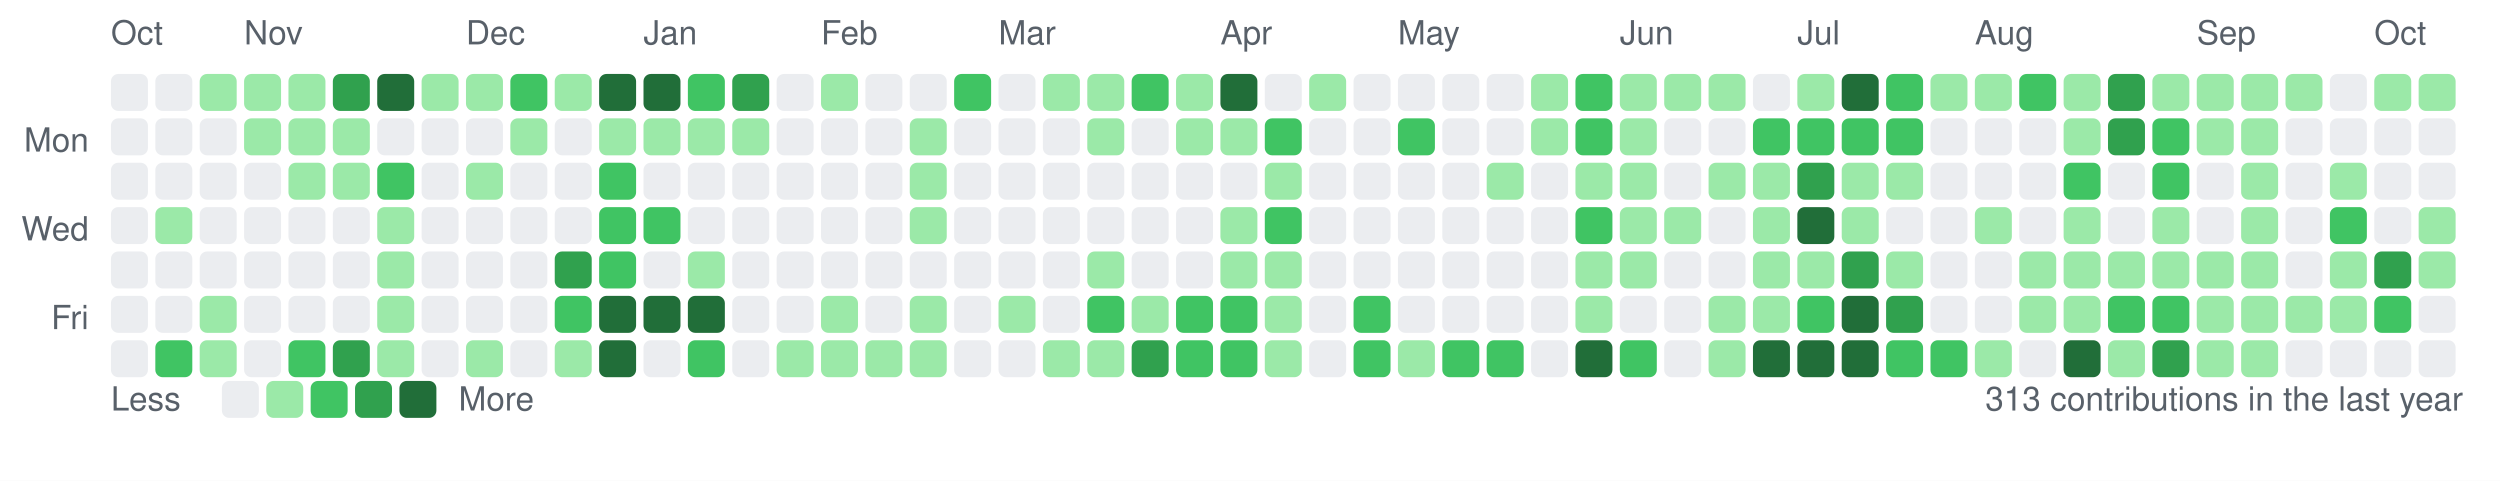
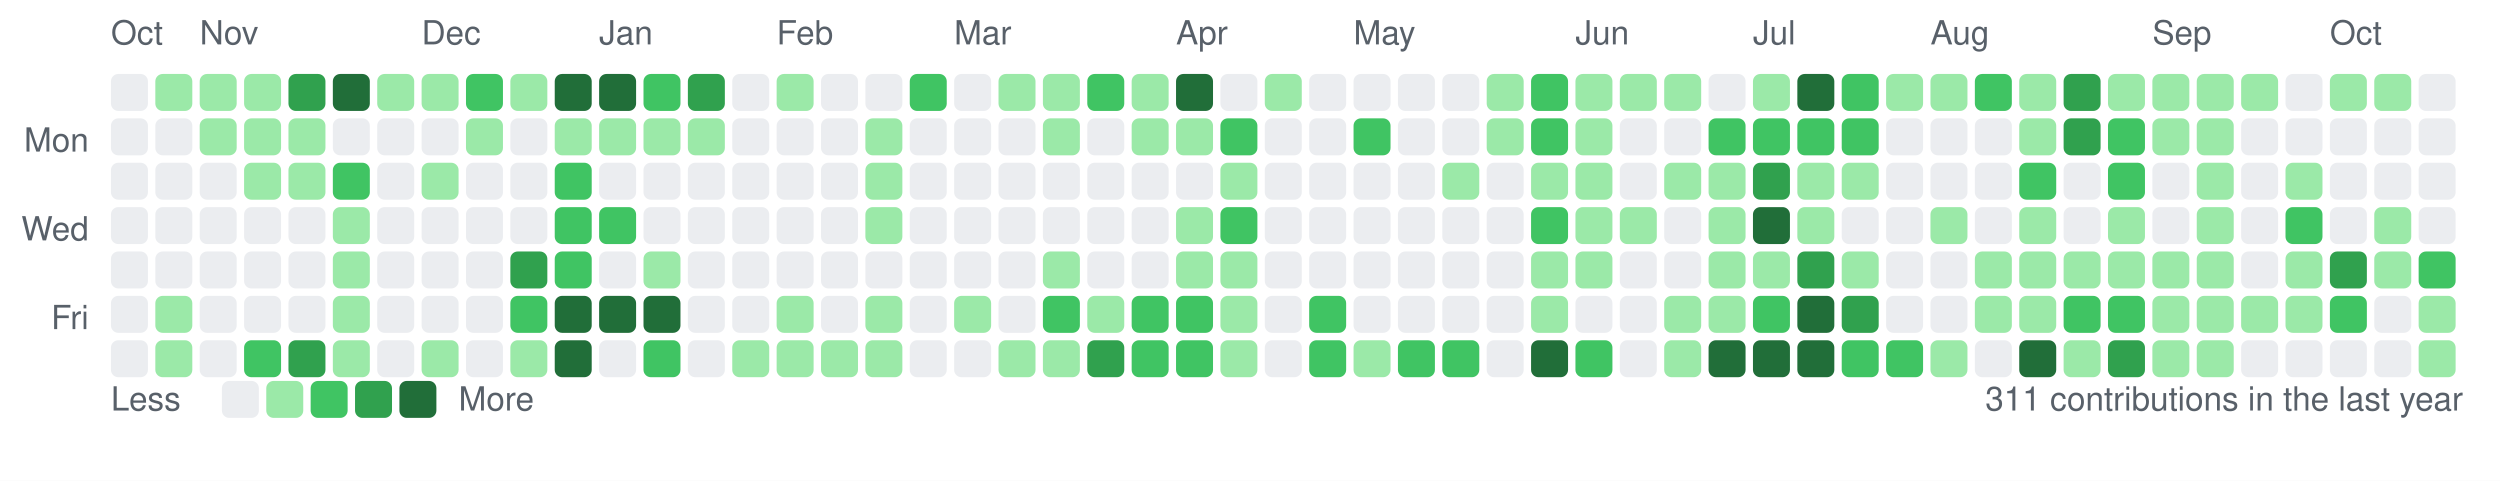
<svg xmlns="http://www.w3.org/2000/svg" width="676" height="130" viewBox="0 0 676 130" role="img" aria-label="cgycorey contribution graph">
  <rect width="676" height="130" fill="#ffffff" />
  <text x="24" y="41" font-size="9" text-anchor="end" fill="#586069" font-family="-apple-system,BlinkMacSystemFont,Segoe UI,Helvetica,Arial,sans-serif">Mon</text>
  <text x="24" y="65" font-size="9" text-anchor="end" fill="#586069" font-family="-apple-system,BlinkMacSystemFont,Segoe UI,Helvetica,Arial,sans-serif">Wed</text>
  <text x="24" y="89" font-size="9" text-anchor="end" fill="#586069" font-family="-apple-system,BlinkMacSystemFont,Segoe UI,Helvetica,Arial,sans-serif">Fri</text>
  <rect x="30" y="20" width="10" height="10" rx="2" fill="#ebedf0" />
  <rect x="30" y="32" width="10" height="10" rx="2" fill="#ebedf0" />
  <rect x="30" y="44" width="10" height="10" rx="2" fill="#ebedf0" />
  <rect x="30" y="56" width="10" height="10" rx="2" fill="#ebedf0" />
  <rect x="30" y="68" width="10" height="10" rx="2" fill="#ebedf0" />
  <rect x="30" y="80" width="10" height="10" rx="2" fill="#ebedf0" />
  <rect x="30" y="92" width="10" height="10" rx="2" fill="#ebedf0" />
-   <rect x="42" y="20" width="10" height="10" rx="2" fill="#ebedf0" />
+   <rect x="42" y="20" width="10" height="10" rx="2" fill="#9be9a8" />
  <rect x="42" y="32" width="10" height="10" rx="2" fill="#ebedf0" />
  <rect x="42" y="44" width="10" height="10" rx="2" fill="#ebedf0" />
-   <rect x="42" y="56" width="10" height="10" rx="2" fill="#9be9a8" />
+   <rect x="42" y="56" width="10" height="10" rx="2" fill="#ebedf0" />
  <rect x="42" y="68" width="10" height="10" rx="2" fill="#ebedf0" />
-   <rect x="42" y="80" width="10" height="10" rx="2" fill="#ebedf0" />
-   <rect x="42" y="92" width="10" height="10" rx="2" fill="#40c463" />
+   <rect x="42" y="80" width="10" height="10" rx="2" fill="#9be9a8" />
+   <rect x="42" y="92" width="10" height="10" rx="2" fill="#9be9a8" />
  <rect x="54" y="20" width="10" height="10" rx="2" fill="#9be9a8" />
-   <rect x="54" y="32" width="10" height="10" rx="2" fill="#ebedf0" />
+   <rect x="54" y="32" width="10" height="10" rx="2" fill="#9be9a8" />
  <rect x="54" y="44" width="10" height="10" rx="2" fill="#ebedf0" />
  <rect x="54" y="56" width="10" height="10" rx="2" fill="#ebedf0" />
  <rect x="54" y="68" width="10" height="10" rx="2" fill="#ebedf0" />
-   <rect x="54" y="80" width="10" height="10" rx="2" fill="#9be9a8" />
-   <rect x="54" y="92" width="10" height="10" rx="2" fill="#9be9a8" />
+   <rect x="54" y="80" width="10" height="10" rx="2" fill="#ebedf0" />
+   <rect x="54" y="92" width="10" height="10" rx="2" fill="#ebedf0" />
  <rect x="66" y="20" width="10" height="10" rx="2" fill="#9be9a8" />
  <rect x="66" y="32" width="10" height="10" rx="2" fill="#9be9a8" />
-   <rect x="66" y="44" width="10" height="10" rx="2" fill="#ebedf0" />
+   <rect x="66" y="44" width="10" height="10" rx="2" fill="#9be9a8" />
  <rect x="66" y="56" width="10" height="10" rx="2" fill="#ebedf0" />
  <rect x="66" y="68" width="10" height="10" rx="2" fill="#ebedf0" />
  <rect x="66" y="80" width="10" height="10" rx="2" fill="#ebedf0" />
-   <rect x="66" y="92" width="10" height="10" rx="2" fill="#ebedf0" />
-   <rect x="78" y="20" width="10" height="10" rx="2" fill="#9be9a8" />
+   <rect x="66" y="92" width="10" height="10" rx="2" fill="#40c463" />
+   <rect x="78" y="20" width="10" height="10" rx="2" fill="#30a14e" />
  <rect x="78" y="32" width="10" height="10" rx="2" fill="#9be9a8" />
  <rect x="78" y="44" width="10" height="10" rx="2" fill="#9be9a8" />
  <rect x="78" y="56" width="10" height="10" rx="2" fill="#ebedf0" />
  <rect x="78" y="68" width="10" height="10" rx="2" fill="#ebedf0" />
  <rect x="78" y="80" width="10" height="10" rx="2" fill="#ebedf0" />
-   <rect x="78" y="92" width="10" height="10" rx="2" fill="#40c463" />
-   <rect x="90" y="20" width="10" height="10" rx="2" fill="#30a14e" />
-   <rect x="90" y="32" width="10" height="10" rx="2" fill="#9be9a8" />
-   <rect x="90" y="44" width="10" height="10" rx="2" fill="#9be9a8" />
-   <rect x="90" y="56" width="10" height="10" rx="2" fill="#ebedf0" />
-   <rect x="90" y="68" width="10" height="10" rx="2" fill="#ebedf0" />
-   <rect x="90" y="80" width="10" height="10" rx="2" fill="#ebedf0" />
-   <rect x="90" y="92" width="10" height="10" rx="2" fill="#30a14e" />
-   <rect x="102" y="20" width="10" height="10" rx="2" fill="#216e39" />
+   <rect x="78" y="92" width="10" height="10" rx="2" fill="#30a14e" />
+   <rect x="90" y="20" width="10" height="10" rx="2" fill="#216e39" />
+   <rect x="90" y="32" width="10" height="10" rx="2" fill="#ebedf0" />
+   <rect x="90" y="44" width="10" height="10" rx="2" fill="#40c463" />
+   <rect x="90" y="56" width="10" height="10" rx="2" fill="#9be9a8" />
+   <rect x="90" y="68" width="10" height="10" rx="2" fill="#9be9a8" />
+   <rect x="90" y="80" width="10" height="10" rx="2" fill="#9be9a8" />
+   <rect x="90" y="92" width="10" height="10" rx="2" fill="#9be9a8" />
+   <rect x="102" y="20" width="10" height="10" rx="2" fill="#9be9a8" />
  <rect x="102" y="32" width="10" height="10" rx="2" fill="#ebedf0" />
-   <rect x="102" y="44" width="10" height="10" rx="2" fill="#40c463" />
-   <rect x="102" y="56" width="10" height="10" rx="2" fill="#9be9a8" />
-   <rect x="102" y="68" width="10" height="10" rx="2" fill="#9be9a8" />
-   <rect x="102" y="80" width="10" height="10" rx="2" fill="#9be9a8" />
-   <rect x="102" y="92" width="10" height="10" rx="2" fill="#9be9a8" />
+   <rect x="102" y="44" width="10" height="10" rx="2" fill="#ebedf0" />
+   <rect x="102" y="56" width="10" height="10" rx="2" fill="#ebedf0" />
+   <rect x="102" y="68" width="10" height="10" rx="2" fill="#ebedf0" />
+   <rect x="102" y="80" width="10" height="10" rx="2" fill="#ebedf0" />
+   <rect x="102" y="92" width="10" height="10" rx="2" fill="#ebedf0" />
  <rect x="114" y="20" width="10" height="10" rx="2" fill="#9be9a8" />
  <rect x="114" y="32" width="10" height="10" rx="2" fill="#ebedf0" />
-   <rect x="114" y="44" width="10" height="10" rx="2" fill="#ebedf0" />
+   <rect x="114" y="44" width="10" height="10" rx="2" fill="#9be9a8" />
  <rect x="114" y="56" width="10" height="10" rx="2" fill="#ebedf0" />
  <rect x="114" y="68" width="10" height="10" rx="2" fill="#ebedf0" />
  <rect x="114" y="80" width="10" height="10" rx="2" fill="#ebedf0" />
-   <rect x="114" y="92" width="10" height="10" rx="2" fill="#ebedf0" />
-   <rect x="126" y="20" width="10" height="10" rx="2" fill="#9be9a8" />
-   <rect x="126" y="32" width="10" height="10" rx="2" fill="#ebedf0" />
-   <rect x="126" y="44" width="10" height="10" rx="2" fill="#9be9a8" />
+   <rect x="114" y="92" width="10" height="10" rx="2" fill="#9be9a8" />
+   <rect x="126" y="20" width="10" height="10" rx="2" fill="#40c463" />
+   <rect x="126" y="32" width="10" height="10" rx="2" fill="#9be9a8" />
+   <rect x="126" y="44" width="10" height="10" rx="2" fill="#ebedf0" />
  <rect x="126" y="56" width="10" height="10" rx="2" fill="#ebedf0" />
  <rect x="126" y="68" width="10" height="10" rx="2" fill="#ebedf0" />
  <rect x="126" y="80" width="10" height="10" rx="2" fill="#ebedf0" />
-   <rect x="126" y="92" width="10" height="10" rx="2" fill="#9be9a8" />
-   <rect x="138" y="20" width="10" height="10" rx="2" fill="#40c463" />
-   <rect x="138" y="32" width="10" height="10" rx="2" fill="#9be9a8" />
+   <rect x="126" y="92" width="10" height="10" rx="2" fill="#ebedf0" />
+   <rect x="138" y="20" width="10" height="10" rx="2" fill="#9be9a8" />
+   <rect x="138" y="32" width="10" height="10" rx="2" fill="#ebedf0" />
  <rect x="138" y="44" width="10" height="10" rx="2" fill="#ebedf0" />
  <rect x="138" y="56" width="10" height="10" rx="2" fill="#ebedf0" />
-   <rect x="138" y="68" width="10" height="10" rx="2" fill="#ebedf0" />
-   <rect x="138" y="80" width="10" height="10" rx="2" fill="#ebedf0" />
-   <rect x="138" y="92" width="10" height="10" rx="2" fill="#ebedf0" />
-   <rect x="150" y="20" width="10" height="10" rx="2" fill="#9be9a8" />
-   <rect x="150" y="32" width="10" height="10" rx="2" fill="#ebedf0" />
-   <rect x="150" y="44" width="10" height="10" rx="2" fill="#ebedf0" />
-   <rect x="150" y="56" width="10" height="10" rx="2" fill="#ebedf0" />
-   <rect x="150" y="68" width="10" height="10" rx="2" fill="#30a14e" />
-   <rect x="150" y="80" width="10" height="10" rx="2" fill="#40c463" />
-   <rect x="150" y="92" width="10" height="10" rx="2" fill="#9be9a8" />
+   <rect x="138" y="68" width="10" height="10" rx="2" fill="#30a14e" />
+   <rect x="138" y="80" width="10" height="10" rx="2" fill="#40c463" />
+   <rect x="138" y="92" width="10" height="10" rx="2" fill="#9be9a8" />
+   <rect x="150" y="20" width="10" height="10" rx="2" fill="#216e39" />
+   <rect x="150" y="32" width="10" height="10" rx="2" fill="#9be9a8" />
+   <rect x="150" y="44" width="10" height="10" rx="2" fill="#40c463" />
+   <rect x="150" y="56" width="10" height="10" rx="2" fill="#40c463" />
+   <rect x="150" y="68" width="10" height="10" rx="2" fill="#40c463" />
+   <rect x="150" y="80" width="10" height="10" rx="2" fill="#216e39" />
+   <rect x="150" y="92" width="10" height="10" rx="2" fill="#216e39" />
  <rect x="162" y="20" width="10" height="10" rx="2" fill="#216e39" />
  <rect x="162" y="32" width="10" height="10" rx="2" fill="#9be9a8" />
-   <rect x="162" y="44" width="10" height="10" rx="2" fill="#40c463" />
+   <rect x="162" y="44" width="10" height="10" rx="2" fill="#ebedf0" />
  <rect x="162" y="56" width="10" height="10" rx="2" fill="#40c463" />
-   <rect x="162" y="68" width="10" height="10" rx="2" fill="#40c463" />
+   <rect x="162" y="68" width="10" height="10" rx="2" fill="#ebedf0" />
  <rect x="162" y="80" width="10" height="10" rx="2" fill="#216e39" />
-   <rect x="162" y="92" width="10" height="10" rx="2" fill="#216e39" />
-   <rect x="174" y="20" width="10" height="10" rx="2" fill="#216e39" />
+   <rect x="162" y="92" width="10" height="10" rx="2" fill="#ebedf0" />
+   <rect x="174" y="20" width="10" height="10" rx="2" fill="#40c463" />
  <rect x="174" y="32" width="10" height="10" rx="2" fill="#9be9a8" />
  <rect x="174" y="44" width="10" height="10" rx="2" fill="#ebedf0" />
-   <rect x="174" y="56" width="10" height="10" rx="2" fill="#40c463" />
-   <rect x="174" y="68" width="10" height="10" rx="2" fill="#ebedf0" />
+   <rect x="174" y="56" width="10" height="10" rx="2" fill="#ebedf0" />
+   <rect x="174" y="68" width="10" height="10" rx="2" fill="#9be9a8" />
  <rect x="174" y="80" width="10" height="10" rx="2" fill="#216e39" />
-   <rect x="174" y="92" width="10" height="10" rx="2" fill="#ebedf0" />
-   <rect x="186" y="20" width="10" height="10" rx="2" fill="#40c463" />
+   <rect x="174" y="92" width="10" height="10" rx="2" fill="#40c463" />
+   <rect x="186" y="20" width="10" height="10" rx="2" fill="#30a14e" />
  <rect x="186" y="32" width="10" height="10" rx="2" fill="#9be9a8" />
  <rect x="186" y="44" width="10" height="10" rx="2" fill="#ebedf0" />
  <rect x="186" y="56" width="10" height="10" rx="2" fill="#ebedf0" />
-   <rect x="186" y="68" width="10" height="10" rx="2" fill="#9be9a8" />
-   <rect x="186" y="80" width="10" height="10" rx="2" fill="#216e39" />
-   <rect x="186" y="92" width="10" height="10" rx="2" fill="#40c463" />
-   <rect x="198" y="20" width="10" height="10" rx="2" fill="#30a14e" />
-   <rect x="198" y="32" width="10" height="10" rx="2" fill="#9be9a8" />
+   <rect x="186" y="68" width="10" height="10" rx="2" fill="#ebedf0" />
+   <rect x="186" y="80" width="10" height="10" rx="2" fill="#ebedf0" />
+   <rect x="186" y="92" width="10" height="10" rx="2" fill="#ebedf0" />
+   <rect x="198" y="20" width="10" height="10" rx="2" fill="#ebedf0" />
+   <rect x="198" y="32" width="10" height="10" rx="2" fill="#ebedf0" />
  <rect x="198" y="44" width="10" height="10" rx="2" fill="#ebedf0" />
  <rect x="198" y="56" width="10" height="10" rx="2" fill="#ebedf0" />
  <rect x="198" y="68" width="10" height="10" rx="2" fill="#ebedf0" />
  <rect x="198" y="80" width="10" height="10" rx="2" fill="#ebedf0" />
-   <rect x="198" y="92" width="10" height="10" rx="2" fill="#ebedf0" />
-   <rect x="210" y="20" width="10" height="10" rx="2" fill="#ebedf0" />
+   <rect x="198" y="92" width="10" height="10" rx="2" fill="#9be9a8" />
+   <rect x="210" y="20" width="10" height="10" rx="2" fill="#9be9a8" />
  <rect x="210" y="32" width="10" height="10" rx="2" fill="#ebedf0" />
  <rect x="210" y="44" width="10" height="10" rx="2" fill="#ebedf0" />
  <rect x="210" y="56" width="10" height="10" rx="2" fill="#ebedf0" />
  <rect x="210" y="68" width="10" height="10" rx="2" fill="#ebedf0" />
-   <rect x="210" y="80" width="10" height="10" rx="2" fill="#ebedf0" />
+   <rect x="210" y="80" width="10" height="10" rx="2" fill="#9be9a8" />
  <rect x="210" y="92" width="10" height="10" rx="2" fill="#9be9a8" />
-   <rect x="222" y="20" width="10" height="10" rx="2" fill="#9be9a8" />
+   <rect x="222" y="20" width="10" height="10" rx="2" fill="#ebedf0" />
  <rect x="222" y="32" width="10" height="10" rx="2" fill="#ebedf0" />
  <rect x="222" y="44" width="10" height="10" rx="2" fill="#ebedf0" />
  <rect x="222" y="56" width="10" height="10" rx="2" fill="#ebedf0" />
  <rect x="222" y="68" width="10" height="10" rx="2" fill="#ebedf0" />
-   <rect x="222" y="80" width="10" height="10" rx="2" fill="#9be9a8" />
+   <rect x="222" y="80" width="10" height="10" rx="2" fill="#ebedf0" />
  <rect x="222" y="92" width="10" height="10" rx="2" fill="#9be9a8" />
  <rect x="234" y="20" width="10" height="10" rx="2" fill="#ebedf0" />
-   <rect x="234" y="32" width="10" height="10" rx="2" fill="#ebedf0" />
-   <rect x="234" y="44" width="10" height="10" rx="2" fill="#ebedf0" />
-   <rect x="234" y="56" width="10" height="10" rx="2" fill="#ebedf0" />
+   <rect x="234" y="32" width="10" height="10" rx="2" fill="#9be9a8" />
+   <rect x="234" y="44" width="10" height="10" rx="2" fill="#9be9a8" />
+   <rect x="234" y="56" width="10" height="10" rx="2" fill="#9be9a8" />
  <rect x="234" y="68" width="10" height="10" rx="2" fill="#ebedf0" />
-   <rect x="234" y="80" width="10" height="10" rx="2" fill="#ebedf0" />
+   <rect x="234" y="80" width="10" height="10" rx="2" fill="#9be9a8" />
  <rect x="234" y="92" width="10" height="10" rx="2" fill="#9be9a8" />
-   <rect x="246" y="20" width="10" height="10" rx="2" fill="#ebedf0" />
-   <rect x="246" y="32" width="10" height="10" rx="2" fill="#9be9a8" />
-   <rect x="246" y="44" width="10" height="10" rx="2" fill="#9be9a8" />
-   <rect x="246" y="56" width="10" height="10" rx="2" fill="#9be9a8" />
+   <rect x="246" y="20" width="10" height="10" rx="2" fill="#40c463" />
+   <rect x="246" y="32" width="10" height="10" rx="2" fill="#ebedf0" />
+   <rect x="246" y="44" width="10" height="10" rx="2" fill="#ebedf0" />
+   <rect x="246" y="56" width="10" height="10" rx="2" fill="#ebedf0" />
  <rect x="246" y="68" width="10" height="10" rx="2" fill="#ebedf0" />
-   <rect x="246" y="80" width="10" height="10" rx="2" fill="#9be9a8" />
-   <rect x="246" y="92" width="10" height="10" rx="2" fill="#9be9a8" />
-   <rect x="258" y="20" width="10" height="10" rx="2" fill="#40c463" />
+   <rect x="246" y="80" width="10" height="10" rx="2" fill="#ebedf0" />
+   <rect x="246" y="92" width="10" height="10" rx="2" fill="#ebedf0" />
+   <rect x="258" y="20" width="10" height="10" rx="2" fill="#ebedf0" />
  <rect x="258" y="32" width="10" height="10" rx="2" fill="#ebedf0" />
  <rect x="258" y="44" width="10" height="10" rx="2" fill="#ebedf0" />
  <rect x="258" y="56" width="10" height="10" rx="2" fill="#ebedf0" />
  <rect x="258" y="68" width="10" height="10" rx="2" fill="#ebedf0" />
-   <rect x="258" y="80" width="10" height="10" rx="2" fill="#ebedf0" />
+   <rect x="258" y="80" width="10" height="10" rx="2" fill="#9be9a8" />
  <rect x="258" y="92" width="10" height="10" rx="2" fill="#ebedf0" />
-   <rect x="270" y="20" width="10" height="10" rx="2" fill="#ebedf0" />
+   <rect x="270" y="20" width="10" height="10" rx="2" fill="#9be9a8" />
  <rect x="270" y="32" width="10" height="10" rx="2" fill="#ebedf0" />
  <rect x="270" y="44" width="10" height="10" rx="2" fill="#ebedf0" />
  <rect x="270" y="56" width="10" height="10" rx="2" fill="#ebedf0" />
  <rect x="270" y="68" width="10" height="10" rx="2" fill="#ebedf0" />
-   <rect x="270" y="80" width="10" height="10" rx="2" fill="#9be9a8" />
-   <rect x="270" y="92" width="10" height="10" rx="2" fill="#ebedf0" />
+   <rect x="270" y="80" width="10" height="10" rx="2" fill="#ebedf0" />
+   <rect x="270" y="92" width="10" height="10" rx="2" fill="#9be9a8" />
  <rect x="282" y="20" width="10" height="10" rx="2" fill="#9be9a8" />
-   <rect x="282" y="32" width="10" height="10" rx="2" fill="#ebedf0" />
+   <rect x="282" y="32" width="10" height="10" rx="2" fill="#9be9a8" />
  <rect x="282" y="44" width="10" height="10" rx="2" fill="#ebedf0" />
  <rect x="282" y="56" width="10" height="10" rx="2" fill="#ebedf0" />
-   <rect x="282" y="68" width="10" height="10" rx="2" fill="#ebedf0" />
-   <rect x="282" y="80" width="10" height="10" rx="2" fill="#ebedf0" />
+   <rect x="282" y="68" width="10" height="10" rx="2" fill="#9be9a8" />
+   <rect x="282" y="80" width="10" height="10" rx="2" fill="#40c463" />
  <rect x="282" y="92" width="10" height="10" rx="2" fill="#9be9a8" />
-   <rect x="294" y="20" width="10" height="10" rx="2" fill="#9be9a8" />
-   <rect x="294" y="32" width="10" height="10" rx="2" fill="#9be9a8" />
+   <rect x="294" y="20" width="10" height="10" rx="2" fill="#40c463" />
+   <rect x="294" y="32" width="10" height="10" rx="2" fill="#ebedf0" />
  <rect x="294" y="44" width="10" height="10" rx="2" fill="#ebedf0" />
  <rect x="294" y="56" width="10" height="10" rx="2" fill="#ebedf0" />
-   <rect x="294" y="68" width="10" height="10" rx="2" fill="#9be9a8" />
-   <rect x="294" y="80" width="10" height="10" rx="2" fill="#40c463" />
-   <rect x="294" y="92" width="10" height="10" rx="2" fill="#9be9a8" />
-   <rect x="306" y="20" width="10" height="10" rx="2" fill="#40c463" />
-   <rect x="306" y="32" width="10" height="10" rx="2" fill="#ebedf0" />
+   <rect x="294" y="68" width="10" height="10" rx="2" fill="#ebedf0" />
+   <rect x="294" y="80" width="10" height="10" rx="2" fill="#9be9a8" />
+   <rect x="294" y="92" width="10" height="10" rx="2" fill="#30a14e" />
+   <rect x="306" y="20" width="10" height="10" rx="2" fill="#9be9a8" />
+   <rect x="306" y="32" width="10" height="10" rx="2" fill="#9be9a8" />
  <rect x="306" y="44" width="10" height="10" rx="2" fill="#ebedf0" />
  <rect x="306" y="56" width="10" height="10" rx="2" fill="#ebedf0" />
  <rect x="306" y="68" width="10" height="10" rx="2" fill="#ebedf0" />
-   <rect x="306" y="80" width="10" height="10" rx="2" fill="#9be9a8" />
-   <rect x="306" y="92" width="10" height="10" rx="2" fill="#30a14e" />
-   <rect x="318" y="20" width="10" height="10" rx="2" fill="#9be9a8" />
+   <rect x="306" y="80" width="10" height="10" rx="2" fill="#40c463" />
+   <rect x="306" y="92" width="10" height="10" rx="2" fill="#40c463" />
+   <rect x="318" y="20" width="10" height="10" rx="2" fill="#216e39" />
  <rect x="318" y="32" width="10" height="10" rx="2" fill="#9be9a8" />
  <rect x="318" y="44" width="10" height="10" rx="2" fill="#ebedf0" />
-   <rect x="318" y="56" width="10" height="10" rx="2" fill="#ebedf0" />
-   <rect x="318" y="68" width="10" height="10" rx="2" fill="#ebedf0" />
+   <rect x="318" y="56" width="10" height="10" rx="2" fill="#9be9a8" />
+   <rect x="318" y="68" width="10" height="10" rx="2" fill="#9be9a8" />
  <rect x="318" y="80" width="10" height="10" rx="2" fill="#40c463" />
  <rect x="318" y="92" width="10" height="10" rx="2" fill="#40c463" />
-   <rect x="330" y="20" width="10" height="10" rx="2" fill="#216e39" />
-   <rect x="330" y="32" width="10" height="10" rx="2" fill="#9be9a8" />
-   <rect x="330" y="44" width="10" height="10" rx="2" fill="#ebedf0" />
-   <rect x="330" y="56" width="10" height="10" rx="2" fill="#9be9a8" />
+   <rect x="330" y="20" width="10" height="10" rx="2" fill="#ebedf0" />
+   <rect x="330" y="32" width="10" height="10" rx="2" fill="#40c463" />
+   <rect x="330" y="44" width="10" height="10" rx="2" fill="#9be9a8" />
+   <rect x="330" y="56" width="10" height="10" rx="2" fill="#40c463" />
  <rect x="330" y="68" width="10" height="10" rx="2" fill="#9be9a8" />
-   <rect x="330" y="80" width="10" height="10" rx="2" fill="#40c463" />
-   <rect x="330" y="92" width="10" height="10" rx="2" fill="#40c463" />
-   <rect x="342" y="20" width="10" height="10" rx="2" fill="#ebedf0" />
-   <rect x="342" y="32" width="10" height="10" rx="2" fill="#40c463" />
-   <rect x="342" y="44" width="10" height="10" rx="2" fill="#9be9a8" />
-   <rect x="342" y="56" width="10" height="10" rx="2" fill="#40c463" />
-   <rect x="342" y="68" width="10" height="10" rx="2" fill="#9be9a8" />
-   <rect x="342" y="80" width="10" height="10" rx="2" fill="#9be9a8" />
-   <rect x="342" y="92" width="10" height="10" rx="2" fill="#9be9a8" />
-   <rect x="354" y="20" width="10" height="10" rx="2" fill="#9be9a8" />
+   <rect x="330" y="80" width="10" height="10" rx="2" fill="#9be9a8" />
+   <rect x="330" y="92" width="10" height="10" rx="2" fill="#9be9a8" />
+   <rect x="342" y="20" width="10" height="10" rx="2" fill="#9be9a8" />
+   <rect x="342" y="32" width="10" height="10" rx="2" fill="#ebedf0" />
+   <rect x="342" y="44" width="10" height="10" rx="2" fill="#ebedf0" />
+   <rect x="342" y="56" width="10" height="10" rx="2" fill="#ebedf0" />
+   <rect x="342" y="68" width="10" height="10" rx="2" fill="#ebedf0" />
+   <rect x="342" y="80" width="10" height="10" rx="2" fill="#ebedf0" />
+   <rect x="342" y="92" width="10" height="10" rx="2" fill="#ebedf0" />
+   <rect x="354" y="20" width="10" height="10" rx="2" fill="#ebedf0" />
  <rect x="354" y="32" width="10" height="10" rx="2" fill="#ebedf0" />
  <rect x="354" y="44" width="10" height="10" rx="2" fill="#ebedf0" />
  <rect x="354" y="56" width="10" height="10" rx="2" fill="#ebedf0" />
  <rect x="354" y="68" width="10" height="10" rx="2" fill="#ebedf0" />
-   <rect x="354" y="80" width="10" height="10" rx="2" fill="#ebedf0" />
-   <rect x="354" y="92" width="10" height="10" rx="2" fill="#ebedf0" />
+   <rect x="354" y="80" width="10" height="10" rx="2" fill="#40c463" />
+   <rect x="354" y="92" width="10" height="10" rx="2" fill="#40c463" />
  <rect x="366" y="20" width="10" height="10" rx="2" fill="#ebedf0" />
-   <rect x="366" y="32" width="10" height="10" rx="2" fill="#ebedf0" />
+   <rect x="366" y="32" width="10" height="10" rx="2" fill="#40c463" />
  <rect x="366" y="44" width="10" height="10" rx="2" fill="#ebedf0" />
  <rect x="366" y="56" width="10" height="10" rx="2" fill="#ebedf0" />
  <rect x="366" y="68" width="10" height="10" rx="2" fill="#ebedf0" />
-   <rect x="366" y="80" width="10" height="10" rx="2" fill="#40c463" />
-   <rect x="366" y="92" width="10" height="10" rx="2" fill="#40c463" />
+   <rect x="366" y="80" width="10" height="10" rx="2" fill="#ebedf0" />
+   <rect x="366" y="92" width="10" height="10" rx="2" fill="#9be9a8" />
  <rect x="378" y="20" width="10" height="10" rx="2" fill="#ebedf0" />
-   <rect x="378" y="32" width="10" height="10" rx="2" fill="#40c463" />
+   <rect x="378" y="32" width="10" height="10" rx="2" fill="#ebedf0" />
  <rect x="378" y="44" width="10" height="10" rx="2" fill="#ebedf0" />
  <rect x="378" y="56" width="10" height="10" rx="2" fill="#ebedf0" />
  <rect x="378" y="68" width="10" height="10" rx="2" fill="#ebedf0" />
  <rect x="378" y="80" width="10" height="10" rx="2" fill="#ebedf0" />
-   <rect x="378" y="92" width="10" height="10" rx="2" fill="#9be9a8" />
+   <rect x="378" y="92" width="10" height="10" rx="2" fill="#40c463" />
  <rect x="390" y="20" width="10" height="10" rx="2" fill="#ebedf0" />
  <rect x="390" y="32" width="10" height="10" rx="2" fill="#ebedf0" />
-   <rect x="390" y="44" width="10" height="10" rx="2" fill="#ebedf0" />
+   <rect x="390" y="44" width="10" height="10" rx="2" fill="#9be9a8" />
  <rect x="390" y="56" width="10" height="10" rx="2" fill="#ebedf0" />
  <rect x="390" y="68" width="10" height="10" rx="2" fill="#ebedf0" />
  <rect x="390" y="80" width="10" height="10" rx="2" fill="#ebedf0" />
  <rect x="390" y="92" width="10" height="10" rx="2" fill="#40c463" />
-   <rect x="402" y="20" width="10" height="10" rx="2" fill="#ebedf0" />
-   <rect x="402" y="32" width="10" height="10" rx="2" fill="#ebedf0" />
-   <rect x="402" y="44" width="10" height="10" rx="2" fill="#9be9a8" />
+   <rect x="402" y="20" width="10" height="10" rx="2" fill="#9be9a8" />
+   <rect x="402" y="32" width="10" height="10" rx="2" fill="#9be9a8" />
+   <rect x="402" y="44" width="10" height="10" rx="2" fill="#ebedf0" />
  <rect x="402" y="56" width="10" height="10" rx="2" fill="#ebedf0" />
  <rect x="402" y="68" width="10" height="10" rx="2" fill="#ebedf0" />
  <rect x="402" y="80" width="10" height="10" rx="2" fill="#ebedf0" />
-   <rect x="402" y="92" width="10" height="10" rx="2" fill="#40c463" />
-   <rect x="414" y="20" width="10" height="10" rx="2" fill="#9be9a8" />
-   <rect x="414" y="32" width="10" height="10" rx="2" fill="#9be9a8" />
-   <rect x="414" y="44" width="10" height="10" rx="2" fill="#ebedf0" />
-   <rect x="414" y="56" width="10" height="10" rx="2" fill="#ebedf0" />
-   <rect x="414" y="68" width="10" height="10" rx="2" fill="#ebedf0" />
-   <rect x="414" y="80" width="10" height="10" rx="2" fill="#ebedf0" />
-   <rect x="414" y="92" width="10" height="10" rx="2" fill="#ebedf0" />
-   <rect x="426" y="20" width="10" height="10" rx="2" fill="#40c463" />
-   <rect x="426" y="32" width="10" height="10" rx="2" fill="#40c463" />
+   <rect x="402" y="92" width="10" height="10" rx="2" fill="#ebedf0" />
+   <rect x="414" y="20" width="10" height="10" rx="2" fill="#40c463" />
+   <rect x="414" y="32" width="10" height="10" rx="2" fill="#40c463" />
+   <rect x="414" y="44" width="10" height="10" rx="2" fill="#9be9a8" />
+   <rect x="414" y="56" width="10" height="10" rx="2" fill="#40c463" />
+   <rect x="414" y="68" width="10" height="10" rx="2" fill="#9be9a8" />
+   <rect x="414" y="80" width="10" height="10" rx="2" fill="#9be9a8" />
+   <rect x="414" y="92" width="10" height="10" rx="2" fill="#216e39" />
+   <rect x="426" y="20" width="10" height="10" rx="2" fill="#9be9a8" />
+   <rect x="426" y="32" width="10" height="10" rx="2" fill="#9be9a8" />
  <rect x="426" y="44" width="10" height="10" rx="2" fill="#9be9a8" />
-   <rect x="426" y="56" width="10" height="10" rx="2" fill="#40c463" />
+   <rect x="426" y="56" width="10" height="10" rx="2" fill="#9be9a8" />
  <rect x="426" y="68" width="10" height="10" rx="2" fill="#9be9a8" />
-   <rect x="426" y="80" width="10" height="10" rx="2" fill="#9be9a8" />
-   <rect x="426" y="92" width="10" height="10" rx="2" fill="#216e39" />
+   <rect x="426" y="80" width="10" height="10" rx="2" fill="#ebedf0" />
+   <rect x="426" y="92" width="10" height="10" rx="2" fill="#40c463" />
  <rect x="438" y="20" width="10" height="10" rx="2" fill="#9be9a8" />
-   <rect x="438" y="32" width="10" height="10" rx="2" fill="#9be9a8" />
-   <rect x="438" y="44" width="10" height="10" rx="2" fill="#9be9a8" />
+   <rect x="438" y="32" width="10" height="10" rx="2" fill="#ebedf0" />
+   <rect x="438" y="44" width="10" height="10" rx="2" fill="#ebedf0" />
  <rect x="438" y="56" width="10" height="10" rx="2" fill="#9be9a8" />
-   <rect x="438" y="68" width="10" height="10" rx="2" fill="#9be9a8" />
+   <rect x="438" y="68" width="10" height="10" rx="2" fill="#ebedf0" />
  <rect x="438" y="80" width="10" height="10" rx="2" fill="#ebedf0" />
-   <rect x="438" y="92" width="10" height="10" rx="2" fill="#40c463" />
+   <rect x="438" y="92" width="10" height="10" rx="2" fill="#ebedf0" />
  <rect x="450" y="20" width="10" height="10" rx="2" fill="#9be9a8" />
  <rect x="450" y="32" width="10" height="10" rx="2" fill="#ebedf0" />
-   <rect x="450" y="44" width="10" height="10" rx="2" fill="#ebedf0" />
-   <rect x="450" y="56" width="10" height="10" rx="2" fill="#9be9a8" />
+   <rect x="450" y="44" width="10" height="10" rx="2" fill="#9be9a8" />
+   <rect x="450" y="56" width="10" height="10" rx="2" fill="#ebedf0" />
  <rect x="450" y="68" width="10" height="10" rx="2" fill="#ebedf0" />
-   <rect x="450" y="80" width="10" height="10" rx="2" fill="#ebedf0" />
-   <rect x="450" y="92" width="10" height="10" rx="2" fill="#ebedf0" />
-   <rect x="462" y="20" width="10" height="10" rx="2" fill="#9be9a8" />
-   <rect x="462" y="32" width="10" height="10" rx="2" fill="#ebedf0" />
+   <rect x="450" y="80" width="10" height="10" rx="2" fill="#9be9a8" />
+   <rect x="450" y="92" width="10" height="10" rx="2" fill="#9be9a8" />
+   <rect x="462" y="20" width="10" height="10" rx="2" fill="#ebedf0" />
+   <rect x="462" y="32" width="10" height="10" rx="2" fill="#40c463" />
  <rect x="462" y="44" width="10" height="10" rx="2" fill="#9be9a8" />
-   <rect x="462" y="56" width="10" height="10" rx="2" fill="#ebedf0" />
-   <rect x="462" y="68" width="10" height="10" rx="2" fill="#ebedf0" />
+   <rect x="462" y="56" width="10" height="10" rx="2" fill="#9be9a8" />
+   <rect x="462" y="68" width="10" height="10" rx="2" fill="#9be9a8" />
  <rect x="462" y="80" width="10" height="10" rx="2" fill="#9be9a8" />
-   <rect x="462" y="92" width="10" height="10" rx="2" fill="#9be9a8" />
-   <rect x="474" y="20" width="10" height="10" rx="2" fill="#ebedf0" />
+   <rect x="462" y="92" width="10" height="10" rx="2" fill="#216e39" />
+   <rect x="474" y="20" width="10" height="10" rx="2" fill="#9be9a8" />
  <rect x="474" y="32" width="10" height="10" rx="2" fill="#40c463" />
-   <rect x="474" y="44" width="10" height="10" rx="2" fill="#9be9a8" />
-   <rect x="474" y="56" width="10" height="10" rx="2" fill="#9be9a8" />
+   <rect x="474" y="44" width="10" height="10" rx="2" fill="#30a14e" />
+   <rect x="474" y="56" width="10" height="10" rx="2" fill="#216e39" />
  <rect x="474" y="68" width="10" height="10" rx="2" fill="#9be9a8" />
-   <rect x="474" y="80" width="10" height="10" rx="2" fill="#9be9a8" />
+   <rect x="474" y="80" width="10" height="10" rx="2" fill="#40c463" />
  <rect x="474" y="92" width="10" height="10" rx="2" fill="#216e39" />
-   <rect x="486" y="20" width="10" height="10" rx="2" fill="#9be9a8" />
+   <rect x="486" y="20" width="10" height="10" rx="2" fill="#216e39" />
  <rect x="486" y="32" width="10" height="10" rx="2" fill="#40c463" />
-   <rect x="486" y="44" width="10" height="10" rx="2" fill="#30a14e" />
-   <rect x="486" y="56" width="10" height="10" rx="2" fill="#216e39" />
-   <rect x="486" y="68" width="10" height="10" rx="2" fill="#9be9a8" />
-   <rect x="486" y="80" width="10" height="10" rx="2" fill="#40c463" />
+   <rect x="486" y="44" width="10" height="10" rx="2" fill="#9be9a8" />
+   <rect x="486" y="56" width="10" height="10" rx="2" fill="#9be9a8" />
+   <rect x="486" y="68" width="10" height="10" rx="2" fill="#30a14e" />
+   <rect x="486" y="80" width="10" height="10" rx="2" fill="#216e39" />
  <rect x="486" y="92" width="10" height="10" rx="2" fill="#216e39" />
-   <rect x="498" y="20" width="10" height="10" rx="2" fill="#216e39" />
+   <rect x="498" y="20" width="10" height="10" rx="2" fill="#40c463" />
  <rect x="498" y="32" width="10" height="10" rx="2" fill="#40c463" />
  <rect x="498" y="44" width="10" height="10" rx="2" fill="#9be9a8" />
-   <rect x="498" y="56" width="10" height="10" rx="2" fill="#9be9a8" />
-   <rect x="498" y="68" width="10" height="10" rx="2" fill="#30a14e" />
-   <rect x="498" y="80" width="10" height="10" rx="2" fill="#216e39" />
-   <rect x="498" y="92" width="10" height="10" rx="2" fill="#216e39" />
-   <rect x="510" y="20" width="10" height="10" rx="2" fill="#40c463" />
-   <rect x="510" y="32" width="10" height="10" rx="2" fill="#40c463" />
-   <rect x="510" y="44" width="10" height="10" rx="2" fill="#9be9a8" />
+   <rect x="498" y="56" width="10" height="10" rx="2" fill="#ebedf0" />
+   <rect x="498" y="68" width="10" height="10" rx="2" fill="#9be9a8" />
+   <rect x="498" y="80" width="10" height="10" rx="2" fill="#30a14e" />
+   <rect x="498" y="92" width="10" height="10" rx="2" fill="#40c463" />
+   <rect x="510" y="20" width="10" height="10" rx="2" fill="#9be9a8" />
+   <rect x="510" y="32" width="10" height="10" rx="2" fill="#ebedf0" />
+   <rect x="510" y="44" width="10" height="10" rx="2" fill="#ebedf0" />
  <rect x="510" y="56" width="10" height="10" rx="2" fill="#ebedf0" />
-   <rect x="510" y="68" width="10" height="10" rx="2" fill="#9be9a8" />
-   <rect x="510" y="80" width="10" height="10" rx="2" fill="#30a14e" />
+   <rect x="510" y="68" width="10" height="10" rx="2" fill="#ebedf0" />
+   <rect x="510" y="80" width="10" height="10" rx="2" fill="#ebedf0" />
  <rect x="510" y="92" width="10" height="10" rx="2" fill="#40c463" />
  <rect x="522" y="20" width="10" height="10" rx="2" fill="#9be9a8" />
  <rect x="522" y="32" width="10" height="10" rx="2" fill="#ebedf0" />
  <rect x="522" y="44" width="10" height="10" rx="2" fill="#ebedf0" />
-   <rect x="522" y="56" width="10" height="10" rx="2" fill="#ebedf0" />
+   <rect x="522" y="56" width="10" height="10" rx="2" fill="#9be9a8" />
  <rect x="522" y="68" width="10" height="10" rx="2" fill="#ebedf0" />
  <rect x="522" y="80" width="10" height="10" rx="2" fill="#ebedf0" />
-   <rect x="522" y="92" width="10" height="10" rx="2" fill="#40c463" />
-   <rect x="534" y="20" width="10" height="10" rx="2" fill="#9be9a8" />
+   <rect x="522" y="92" width="10" height="10" rx="2" fill="#9be9a8" />
+   <rect x="534" y="20" width="10" height="10" rx="2" fill="#40c463" />
  <rect x="534" y="32" width="10" height="10" rx="2" fill="#ebedf0" />
  <rect x="534" y="44" width="10" height="10" rx="2" fill="#ebedf0" />
-   <rect x="534" y="56" width="10" height="10" rx="2" fill="#9be9a8" />
-   <rect x="534" y="68" width="10" height="10" rx="2" fill="#ebedf0" />
-   <rect x="534" y="80" width="10" height="10" rx="2" fill="#ebedf0" />
-   <rect x="534" y="92" width="10" height="10" rx="2" fill="#9be9a8" />
-   <rect x="546" y="20" width="10" height="10" rx="2" fill="#40c463" />
-   <rect x="546" y="32" width="10" height="10" rx="2" fill="#ebedf0" />
-   <rect x="546" y="44" width="10" height="10" rx="2" fill="#ebedf0" />
-   <rect x="546" y="56" width="10" height="10" rx="2" fill="#ebedf0" />
+   <rect x="534" y="56" width="10" height="10" rx="2" fill="#ebedf0" />
+   <rect x="534" y="68" width="10" height="10" rx="2" fill="#9be9a8" />
+   <rect x="534" y="80" width="10" height="10" rx="2" fill="#9be9a8" />
+   <rect x="534" y="92" width="10" height="10" rx="2" fill="#ebedf0" />
+   <rect x="546" y="20" width="10" height="10" rx="2" fill="#9be9a8" />
+   <rect x="546" y="32" width="10" height="10" rx="2" fill="#9be9a8" />
+   <rect x="546" y="44" width="10" height="10" rx="2" fill="#40c463" />
+   <rect x="546" y="56" width="10" height="10" rx="2" fill="#9be9a8" />
  <rect x="546" y="68" width="10" height="10" rx="2" fill="#9be9a8" />
  <rect x="546" y="80" width="10" height="10" rx="2" fill="#9be9a8" />
-   <rect x="546" y="92" width="10" height="10" rx="2" fill="#ebedf0" />
-   <rect x="558" y="20" width="10" height="10" rx="2" fill="#9be9a8" />
-   <rect x="558" y="32" width="10" height="10" rx="2" fill="#9be9a8" />
-   <rect x="558" y="44" width="10" height="10" rx="2" fill="#40c463" />
-   <rect x="558" y="56" width="10" height="10" rx="2" fill="#9be9a8" />
+   <rect x="546" y="92" width="10" height="10" rx="2" fill="#216e39" />
+   <rect x="558" y="20" width="10" height="10" rx="2" fill="#30a14e" />
+   <rect x="558" y="32" width="10" height="10" rx="2" fill="#30a14e" />
+   <rect x="558" y="44" width="10" height="10" rx="2" fill="#ebedf0" />
+   <rect x="558" y="56" width="10" height="10" rx="2" fill="#ebedf0" />
  <rect x="558" y="68" width="10" height="10" rx="2" fill="#9be9a8" />
-   <rect x="558" y="80" width="10" height="10" rx="2" fill="#9be9a8" />
-   <rect x="558" y="92" width="10" height="10" rx="2" fill="#216e39" />
-   <rect x="570" y="20" width="10" height="10" rx="2" fill="#30a14e" />
-   <rect x="570" y="32" width="10" height="10" rx="2" fill="#30a14e" />
-   <rect x="570" y="44" width="10" height="10" rx="2" fill="#ebedf0" />
-   <rect x="570" y="56" width="10" height="10" rx="2" fill="#ebedf0" />
+   <rect x="558" y="80" width="10" height="10" rx="2" fill="#40c463" />
+   <rect x="558" y="92" width="10" height="10" rx="2" fill="#9be9a8" />
+   <rect x="570" y="20" width="10" height="10" rx="2" fill="#9be9a8" />
+   <rect x="570" y="32" width="10" height="10" rx="2" fill="#40c463" />
+   <rect x="570" y="44" width="10" height="10" rx="2" fill="#40c463" />
+   <rect x="570" y="56" width="10" height="10" rx="2" fill="#9be9a8" />
  <rect x="570" y="68" width="10" height="10" rx="2" fill="#9be9a8" />
  <rect x="570" y="80" width="10" height="10" rx="2" fill="#40c463" />
-   <rect x="570" y="92" width="10" height="10" rx="2" fill="#9be9a8" />
+   <rect x="570" y="92" width="10" height="10" rx="2" fill="#30a14e" />
  <rect x="582" y="20" width="10" height="10" rx="2" fill="#9be9a8" />
-   <rect x="582" y="32" width="10" height="10" rx="2" fill="#40c463" />
-   <rect x="582" y="44" width="10" height="10" rx="2" fill="#40c463" />
-   <rect x="582" y="56" width="10" height="10" rx="2" fill="#9be9a8" />
+   <rect x="582" y="32" width="10" height="10" rx="2" fill="#9be9a8" />
+   <rect x="582" y="44" width="10" height="10" rx="2" fill="#ebedf0" />
+   <rect x="582" y="56" width="10" height="10" rx="2" fill="#ebedf0" />
  <rect x="582" y="68" width="10" height="10" rx="2" fill="#9be9a8" />
-   <rect x="582" y="80" width="10" height="10" rx="2" fill="#40c463" />
-   <rect x="582" y="92" width="10" height="10" rx="2" fill="#30a14e" />
+   <rect x="582" y="80" width="10" height="10" rx="2" fill="#9be9a8" />
+   <rect x="582" y="92" width="10" height="10" rx="2" fill="#9be9a8" />
  <rect x="594" y="20" width="10" height="10" rx="2" fill="#9be9a8" />
  <rect x="594" y="32" width="10" height="10" rx="2" fill="#9be9a8" />
-   <rect x="594" y="44" width="10" height="10" rx="2" fill="#ebedf0" />
-   <rect x="594" y="56" width="10" height="10" rx="2" fill="#ebedf0" />
+   <rect x="594" y="44" width="10" height="10" rx="2" fill="#9be9a8" />
+   <rect x="594" y="56" width="10" height="10" rx="2" fill="#9be9a8" />
  <rect x="594" y="68" width="10" height="10" rx="2" fill="#9be9a8" />
  <rect x="594" y="80" width="10" height="10" rx="2" fill="#9be9a8" />
  <rect x="594" y="92" width="10" height="10" rx="2" fill="#9be9a8" />
  <rect x="606" y="20" width="10" height="10" rx="2" fill="#9be9a8" />
-   <rect x="606" y="32" width="10" height="10" rx="2" fill="#9be9a8" />
-   <rect x="606" y="44" width="10" height="10" rx="2" fill="#9be9a8" />
-   <rect x="606" y="56" width="10" height="10" rx="2" fill="#9be9a8" />
-   <rect x="606" y="68" width="10" height="10" rx="2" fill="#9be9a8" />
+   <rect x="606" y="32" width="10" height="10" rx="2" fill="#ebedf0" />
+   <rect x="606" y="44" width="10" height="10" rx="2" fill="#ebedf0" />
+   <rect x="606" y="56" width="10" height="10" rx="2" fill="#ebedf0" />
+   <rect x="606" y="68" width="10" height="10" rx="2" fill="#ebedf0" />
  <rect x="606" y="80" width="10" height="10" rx="2" fill="#9be9a8" />
-   <rect x="606" y="92" width="10" height="10" rx="2" fill="#9be9a8" />
-   <rect x="618" y="20" width="10" height="10" rx="2" fill="#9be9a8" />
+   <rect x="606" y="92" width="10" height="10" rx="2" fill="#ebedf0" />
+   <rect x="618" y="20" width="10" height="10" rx="2" fill="#ebedf0" />
  <rect x="618" y="32" width="10" height="10" rx="2" fill="#ebedf0" />
-   <rect x="618" y="44" width="10" height="10" rx="2" fill="#ebedf0" />
-   <rect x="618" y="56" width="10" height="10" rx="2" fill="#ebedf0" />
-   <rect x="618" y="68" width="10" height="10" rx="2" fill="#ebedf0" />
+   <rect x="618" y="44" width="10" height="10" rx="2" fill="#9be9a8" />
+   <rect x="618" y="56" width="10" height="10" rx="2" fill="#40c463" />
+   <rect x="618" y="68" width="10" height="10" rx="2" fill="#9be9a8" />
  <rect x="618" y="80" width="10" height="10" rx="2" fill="#9be9a8" />
  <rect x="618" y="92" width="10" height="10" rx="2" fill="#ebedf0" />
-   <rect x="630" y="20" width="10" height="10" rx="2" fill="#ebedf0" />
+   <rect x="630" y="20" width="10" height="10" rx="2" fill="#9be9a8" />
  <rect x="630" y="32" width="10" height="10" rx="2" fill="#ebedf0" />
-   <rect x="630" y="44" width="10" height="10" rx="2" fill="#9be9a8" />
-   <rect x="630" y="56" width="10" height="10" rx="2" fill="#40c463" />
-   <rect x="630" y="68" width="10" height="10" rx="2" fill="#9be9a8" />
-   <rect x="630" y="80" width="10" height="10" rx="2" fill="#9be9a8" />
+   <rect x="630" y="44" width="10" height="10" rx="2" fill="#ebedf0" />
+   <rect x="630" y="56" width="10" height="10" rx="2" fill="#ebedf0" />
+   <rect x="630" y="68" width="10" height="10" rx="2" fill="#30a14e" />
+   <rect x="630" y="80" width="10" height="10" rx="2" fill="#40c463" />
  <rect x="630" y="92" width="10" height="10" rx="2" fill="#ebedf0" />
  <rect x="642" y="20" width="10" height="10" rx="2" fill="#9be9a8" />
  <rect x="642" y="32" width="10" height="10" rx="2" fill="#ebedf0" />
  <rect x="642" y="44" width="10" height="10" rx="2" fill="#ebedf0" />
-   <rect x="642" y="56" width="10" height="10" rx="2" fill="#ebedf0" />
-   <rect x="642" y="68" width="10" height="10" rx="2" fill="#30a14e" />
-   <rect x="642" y="80" width="10" height="10" rx="2" fill="#40c463" />
+   <rect x="642" y="56" width="10" height="10" rx="2" fill="#9be9a8" />
+   <rect x="642" y="68" width="10" height="10" rx="2" fill="#9be9a8" />
+   <rect x="642" y="80" width="10" height="10" rx="2" fill="#ebedf0" />
  <rect x="642" y="92" width="10" height="10" rx="2" fill="#ebedf0" />
-   <rect x="654" y="20" width="10" height="10" rx="2" fill="#9be9a8" />
+   <rect x="654" y="20" width="10" height="10" rx="2" fill="#ebedf0" />
  <rect x="654" y="32" width="10" height="10" rx="2" fill="#ebedf0" />
  <rect x="654" y="44" width="10" height="10" rx="2" fill="#ebedf0" />
-   <rect x="654" y="56" width="10" height="10" rx="2" fill="#9be9a8" />
-   <rect x="654" y="68" width="10" height="10" rx="2" fill="#9be9a8" />
-   <rect x="654" y="80" width="10" height="10" rx="2" fill="#ebedf0" />
-   <rect x="654" y="92" width="10" height="10" rx="2" fill="#ebedf0" />
+   <rect x="654" y="56" width="10" height="10" rx="2" fill="#ebedf0" />
+   <rect x="654" y="68" width="10" height="10" rx="2" fill="#40c463" />
+   <rect x="654" y="80" width="10" height="10" rx="2" fill="#9be9a8" />
+   <rect x="654" y="92" width="10" height="10" rx="2" fill="#9be9a8" />
  <text x="30" y="111" font-size="9" fill="#586069" font-family="-apple-system,BlinkMacSystemFont,Segoe UI,Helvetica,Arial,sans-serif">Less</text>
  <rect x="60" y="103" width="10" height="10" rx="2" fill="#ebedf0" />
  <rect x="72" y="103" width="10" height="10" rx="2" fill="#9be9a8" />
  <rect x="84" y="103" width="10" height="10" rx="2" fill="#40c463" />
  <rect x="96" y="103" width="10" height="10" rx="2" fill="#30a14e" />
  <rect x="108" y="103" width="10" height="10" rx="2" fill="#216e39" />
  <text x="124" y="111" font-size="9" fill="#586069" font-family="-apple-system,BlinkMacSystemFont,Segoe UI,Helvetica,Arial,sans-serif">More</text>
-   <text x="666" y="111" font-size="9" text-anchor="end" fill="#586069" font-family="-apple-system,BlinkMacSystemFont,Segoe UI,Helvetica,Arial,sans-serif">313 contributions in the last year</text>
+   <text x="666" y="111" font-size="9" text-anchor="end" fill="#586069" font-family="-apple-system,BlinkMacSystemFont,Segoe UI,Helvetica,Arial,sans-serif">311 contributions in the last year</text>
  <text x="30" y="12" font-size="9" fill="#586069" font-family="-apple-system,BlinkMacSystemFont,Segoe UI,Helvetica,Arial,sans-serif">Oct</text>
-   <text x="66" y="12" font-size="9" fill="#586069" font-family="-apple-system,BlinkMacSystemFont,Segoe UI,Helvetica,Arial,sans-serif">Nov</text>
-   <text x="126" y="12" font-size="9" fill="#586069" font-family="-apple-system,BlinkMacSystemFont,Segoe UI,Helvetica,Arial,sans-serif">Dec</text>
-   <text x="174" y="12" font-size="9" fill="#586069" font-family="-apple-system,BlinkMacSystemFont,Segoe UI,Helvetica,Arial,sans-serif">Jan</text>
-   <text x="222" y="12" font-size="9" fill="#586069" font-family="-apple-system,BlinkMacSystemFont,Segoe UI,Helvetica,Arial,sans-serif">Feb</text>
-   <text x="270" y="12" font-size="9" fill="#586069" font-family="-apple-system,BlinkMacSystemFont,Segoe UI,Helvetica,Arial,sans-serif">Mar</text>
-   <text x="330" y="12" font-size="9" fill="#586069" font-family="-apple-system,BlinkMacSystemFont,Segoe UI,Helvetica,Arial,sans-serif">Apr</text>
-   <text x="378" y="12" font-size="9" fill="#586069" font-family="-apple-system,BlinkMacSystemFont,Segoe UI,Helvetica,Arial,sans-serif">May</text>
-   <text x="438" y="12" font-size="9" fill="#586069" font-family="-apple-system,BlinkMacSystemFont,Segoe UI,Helvetica,Arial,sans-serif">Jun</text>
-   <text x="486" y="12" font-size="9" fill="#586069" font-family="-apple-system,BlinkMacSystemFont,Segoe UI,Helvetica,Arial,sans-serif">Jul</text>
-   <text x="534" y="12" font-size="9" fill="#586069" font-family="-apple-system,BlinkMacSystemFont,Segoe UI,Helvetica,Arial,sans-serif">Aug</text>
-   <text x="594" y="12" font-size="9" fill="#586069" font-family="-apple-system,BlinkMacSystemFont,Segoe UI,Helvetica,Arial,sans-serif">Sep</text>
-   <text x="642" y="12" font-size="9" fill="#586069" font-family="-apple-system,BlinkMacSystemFont,Segoe UI,Helvetica,Arial,sans-serif">Oct</text>
+   <text x="54" y="12" font-size="9" fill="#586069" font-family="-apple-system,BlinkMacSystemFont,Segoe UI,Helvetica,Arial,sans-serif">Nov</text>
+   <text x="114" y="12" font-size="9" fill="#586069" font-family="-apple-system,BlinkMacSystemFont,Segoe UI,Helvetica,Arial,sans-serif">Dec</text>
+   <text x="162" y="12" font-size="9" fill="#586069" font-family="-apple-system,BlinkMacSystemFont,Segoe UI,Helvetica,Arial,sans-serif">Jan</text>
+   <text x="210" y="12" font-size="9" fill="#586069" font-family="-apple-system,BlinkMacSystemFont,Segoe UI,Helvetica,Arial,sans-serif">Feb</text>
+   <text x="258" y="12" font-size="9" fill="#586069" font-family="-apple-system,BlinkMacSystemFont,Segoe UI,Helvetica,Arial,sans-serif">Mar</text>
+   <text x="318" y="12" font-size="9" fill="#586069" font-family="-apple-system,BlinkMacSystemFont,Segoe UI,Helvetica,Arial,sans-serif">Apr</text>
+   <text x="366" y="12" font-size="9" fill="#586069" font-family="-apple-system,BlinkMacSystemFont,Segoe UI,Helvetica,Arial,sans-serif">May</text>
+   <text x="426" y="12" font-size="9" fill="#586069" font-family="-apple-system,BlinkMacSystemFont,Segoe UI,Helvetica,Arial,sans-serif">Jun</text>
+   <text x="474" y="12" font-size="9" fill="#586069" font-family="-apple-system,BlinkMacSystemFont,Segoe UI,Helvetica,Arial,sans-serif">Jul</text>
+   <text x="522" y="12" font-size="9" fill="#586069" font-family="-apple-system,BlinkMacSystemFont,Segoe UI,Helvetica,Arial,sans-serif">Aug</text>
+   <text x="582" y="12" font-size="9" fill="#586069" font-family="-apple-system,BlinkMacSystemFont,Segoe UI,Helvetica,Arial,sans-serif">Sep</text>
+   <text x="630" y="12" font-size="9" fill="#586069" font-family="-apple-system,BlinkMacSystemFont,Segoe UI,Helvetica,Arial,sans-serif">Oct</text>
</svg>
